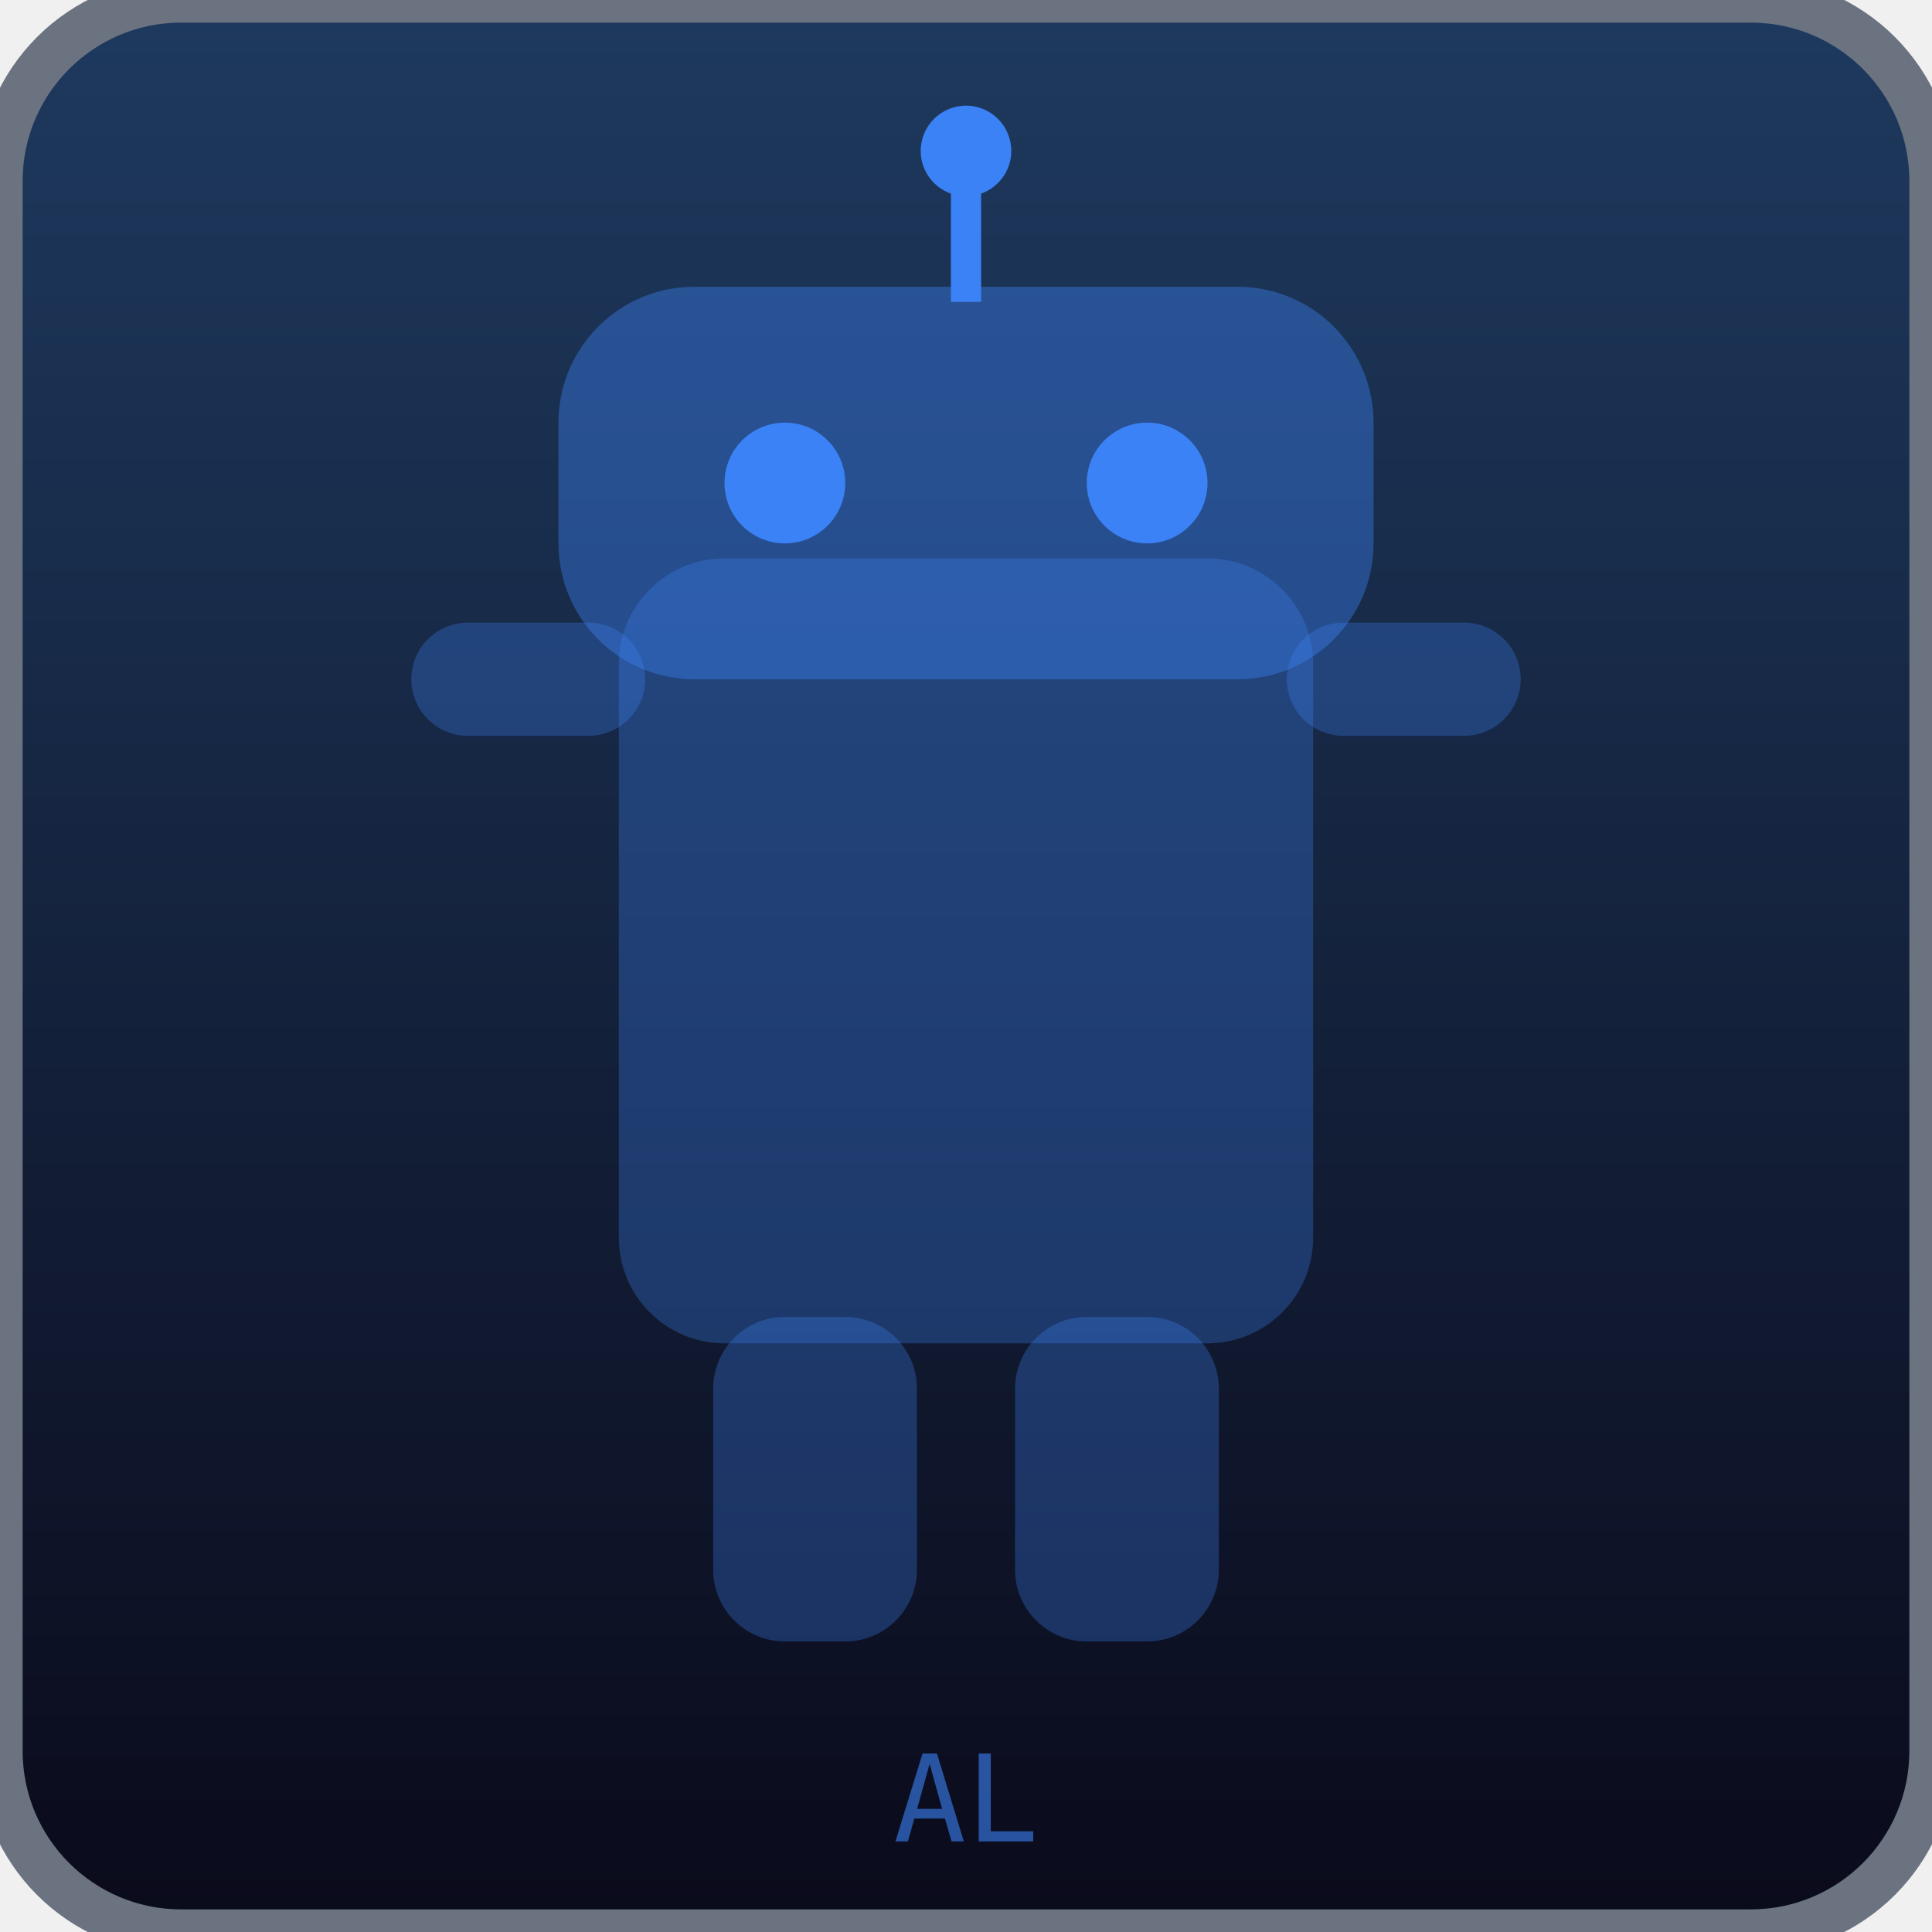
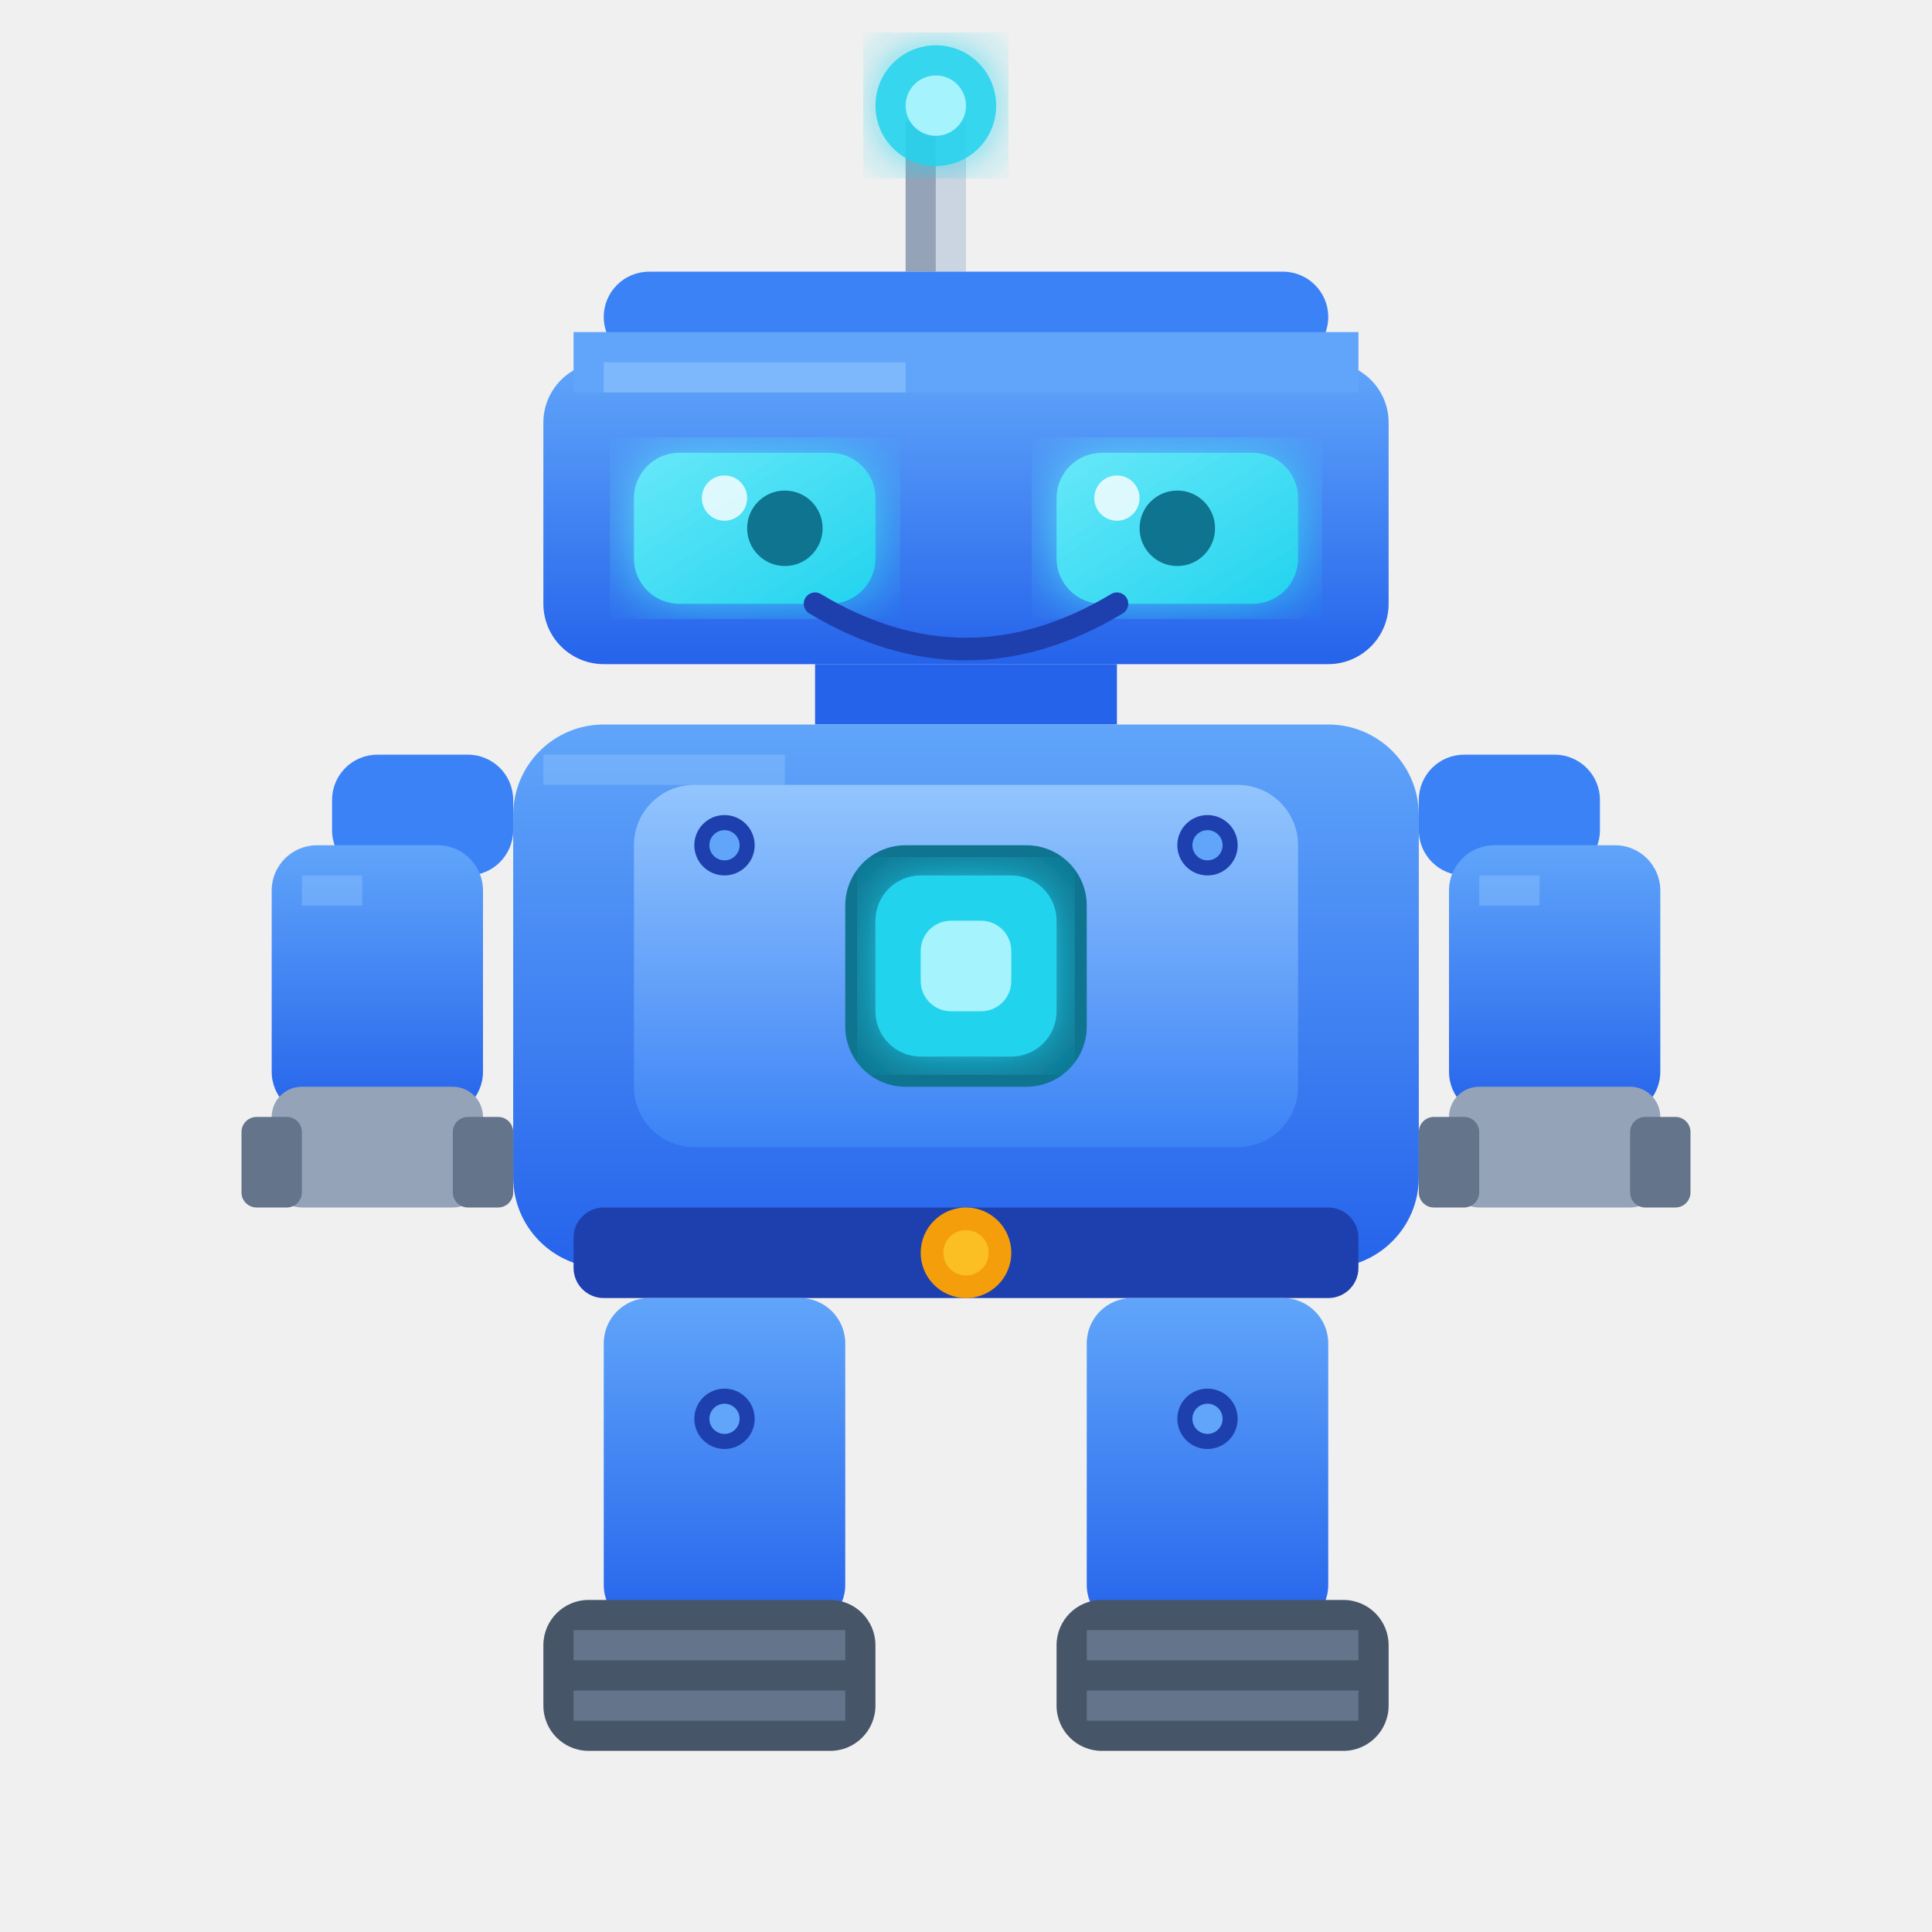
- <svg xmlns="http://www.w3.org/2000/svg" width="128" height="128" viewBox="0 0 128 128">
+ <svg xmlns="http://www.w3.org/2000/svg" width="128" height="128" viewBox="0 0 128 128" fill="none">
  <defs>
-     <linearGradient id="bg" x1="0" y1="0" x2="0" y2="1">
-       <stop offset="0%" stop-color="#1e3a5f" />
-       <stop offset="100%" stop-color="#0a0a1a" />
+     <linearGradient id="body-grad" x1="0" y1="0" x2="0" y2="1">
+       <stop offset="0%" stop-color="#60a5fa" />
+       <stop offset="100%" stop-color="#2563eb" />
    </linearGradient>
+     <linearGradient id="visor-grad" x1="0" y1="0" x2="1" y2="1">
+       <stop offset="0%" stop-color="#67e8f9" />
+       <stop offset="100%" stop-color="#22d3ee" />
+     </linearGradient>
+     <linearGradient id="chest-grad" x1="0" y1="0" x2="0" y2="1">
+       <stop offset="0%" stop-color="#93c5fd" />
+       <stop offset="100%" stop-color="#3b82f6" />
+     </linearGradient>
+     <filter id="glow">
+       <feGaussianBlur stdDeviation="2" result="blur" />
+       <feMerge>
+         <feMergeNode in="blur" />
+         <feMergeNode in="SourceGraphic" />
+       </feMerge>
+     </filter>
  </defs>
-   <rect width="128" height="128" rx="12" fill="url(#bg)" stroke="#6b7280" stroke-width="3" />
-   <rect x="42" y="38" width="44" height="50" rx="6" fill="#3b82f6" opacity="0.3" stroke="#3b82f6" stroke-width="2" />
-   <rect x="38" y="20" width="52" height="24" rx="8" fill="#3b82f6" opacity="0.4" stroke="#3b82f6" stroke-width="2" />
-   <circle cx="52" cy="32" r="4" fill="#3b82f6" />
-   <circle cx="76" cy="32" r="4" fill="#3b82f6" />
-   <line x1="64" y1="20" x2="64" y2="12" stroke="#3b82f6" stroke-width="2" />
-   <circle cx="64" cy="10" r="3" fill="#3b82f6" />
-   <rect x="28" y="42" width="14" height="6" rx="3" fill="#3b82f6" opacity="0.3" stroke="#3b82f6" stroke-width="1.5" />
-   <rect x="86" y="42" width="14" height="6" rx="3" fill="#3b82f6" opacity="0.3" stroke="#3b82f6" stroke-width="1.5" />
-   <rect x="48" y="88" width="12" height="20" rx="4" fill="#3b82f6" opacity="0.3" stroke="#3b82f6" stroke-width="1.5" />
-   <rect x="68" y="88" width="12" height="20" rx="4" fill="#3b82f6" opacity="0.3" stroke="#3b82f6" stroke-width="1.5" />
-   <text x="64" y="122" text-anchor="middle" font-family="monospace" font-size="8" fill="#3b82f6" opacity="0.6">AL</text>
+   <rect x="60" y="8" width="2" height="10" fill="#94a3b8" />
+   <rect x="62" y="8" width="2" height="10" fill="#cbd5e1" />
+   <circle cx="62" cy="7" r="4" fill="#22d3ee" filter="url(#glow)" opacity="0.9" />
+   <circle cx="62" cy="7" r="2" fill="#a5f3fc" />
+   <rect x="40" y="18" width="48" height="6" rx="3" fill="#3b82f6" />
+   <rect x="36" y="24" width="56" height="20" rx="4" fill="url(#body-grad)" />
+   <rect x="38" y="22" width="52" height="4" fill="#60a5fa" />
+   <rect x="40" y="24" width="20" height="2" fill="#93c5fd" opacity="0.6" />
+   <rect x="42" y="30" width="16" height="10" rx="3" fill="url(#visor-grad)" filter="url(#glow)" />
+   <rect x="70" y="30" width="16" height="10" rx="3" fill="url(#visor-grad)" filter="url(#glow)" />
+   <circle cx="52" cy="35" r="2.5" fill="#0e7490" />
+   <circle cx="78" cy="35" r="2.5" fill="#0e7490" />
+   <circle cx="48" cy="33" r="1.5" fill="white" opacity="0.8" />
+   <circle cx="74" cy="33" r="1.5" fill="white" opacity="0.8" />
+   <path d="M54 40 Q64 46 74 40" stroke="#1e40af" stroke-width="1.5" fill="none" stroke-linecap="round" />
+   <rect x="54" y="44" width="20" height="4" fill="#2563eb" />
+   <rect x="34" y="48" width="60" height="36" rx="6" fill="url(#body-grad)" />
+   <rect x="42" y="52" width="44" height="24" rx="4" fill="url(#chest-grad)" />
+   <circle cx="48" cy="56" r="2" fill="#1e40af" />
+   <circle cx="48" cy="56" r="1" fill="#60a5fa" />
+   <circle cx="80" cy="56" r="2" fill="#1e40af" />
+   <circle cx="80" cy="56" r="1" fill="#60a5fa" />
+   <rect x="56" y="56" width="16" height="16" rx="4" fill="#0e7490" />
+   <rect x="58" y="58" width="12" height="12" rx="3" fill="#22d3ee" filter="url(#glow)" />
+   <rect x="61" y="61" width="6" height="6" rx="2" fill="#a5f3fc" />
+   <rect x="36" y="50" width="16" height="2" fill="#93c5fd" opacity="0.4" />
+   <rect x="38" y="80" width="52" height="6" rx="2" fill="#1e40af" />
+   <circle cx="64" cy="83" r="3" fill="#f59e0b" />
+   <circle cx="64" cy="83" r="1.5" fill="#fbbf24" />
+   <rect x="22" y="50" width="12" height="8" rx="3" fill="#3b82f6" />
+   <rect x="18" y="56" width="14" height="18" rx="3" fill="url(#body-grad)" />
+   <rect x="18" y="72" width="14" height="8" rx="2" fill="#94a3b8" />
+   <rect x="16" y="74" width="4" height="6" rx="1" fill="#64748b" />
+   <rect x="30" y="74" width="4" height="6" rx="1" fill="#64748b" />
+   <rect x="20" y="58" width="4" height="2" fill="#93c5fd" opacity="0.4" />
+   <rect x="94" y="50" width="12" height="8" rx="3" fill="#3b82f6" />
+   <rect x="96" y="56" width="14" height="18" rx="3" fill="url(#body-grad)" />
+   <rect x="96" y="72" width="14" height="8" rx="2" fill="#94a3b8" />
+   <rect x="94" y="74" width="4" height="6" rx="1" fill="#64748b" />
+   <rect x="108" y="74" width="4" height="6" rx="1" fill="#64748b" />
+   <rect x="98" y="58" width="4" height="2" fill="#93c5fd" opacity="0.4" />
+   <rect x="40" y="86" width="16" height="22" rx="3" fill="url(#body-grad)" />
+   <rect x="36" y="106" width="22" height="10" rx="3" fill="#475569" />
+   <rect x="38" y="108" width="18" height="2" fill="#64748b" />
+   <rect x="38" y="112" width="18" height="2" fill="#64748b" />
+   <circle cx="48" cy="94" r="2" fill="#1e40af" />
+   <circle cx="48" cy="94" r="1" fill="#60a5fa" />
+   <rect x="72" y="86" width="16" height="22" rx="3" fill="url(#body-grad)" />
+   <rect x="70" y="106" width="22" height="10" rx="3" fill="#475569" />
+   <rect x="72" y="108" width="18" height="2" fill="#64748b" />
+   <rect x="72" y="112" width="18" height="2" fill="#64748b" />
+   <circle cx="80" cy="94" r="2" fill="#1e40af" />
+   <circle cx="80" cy="94" r="1" fill="#60a5fa" />
</svg>
